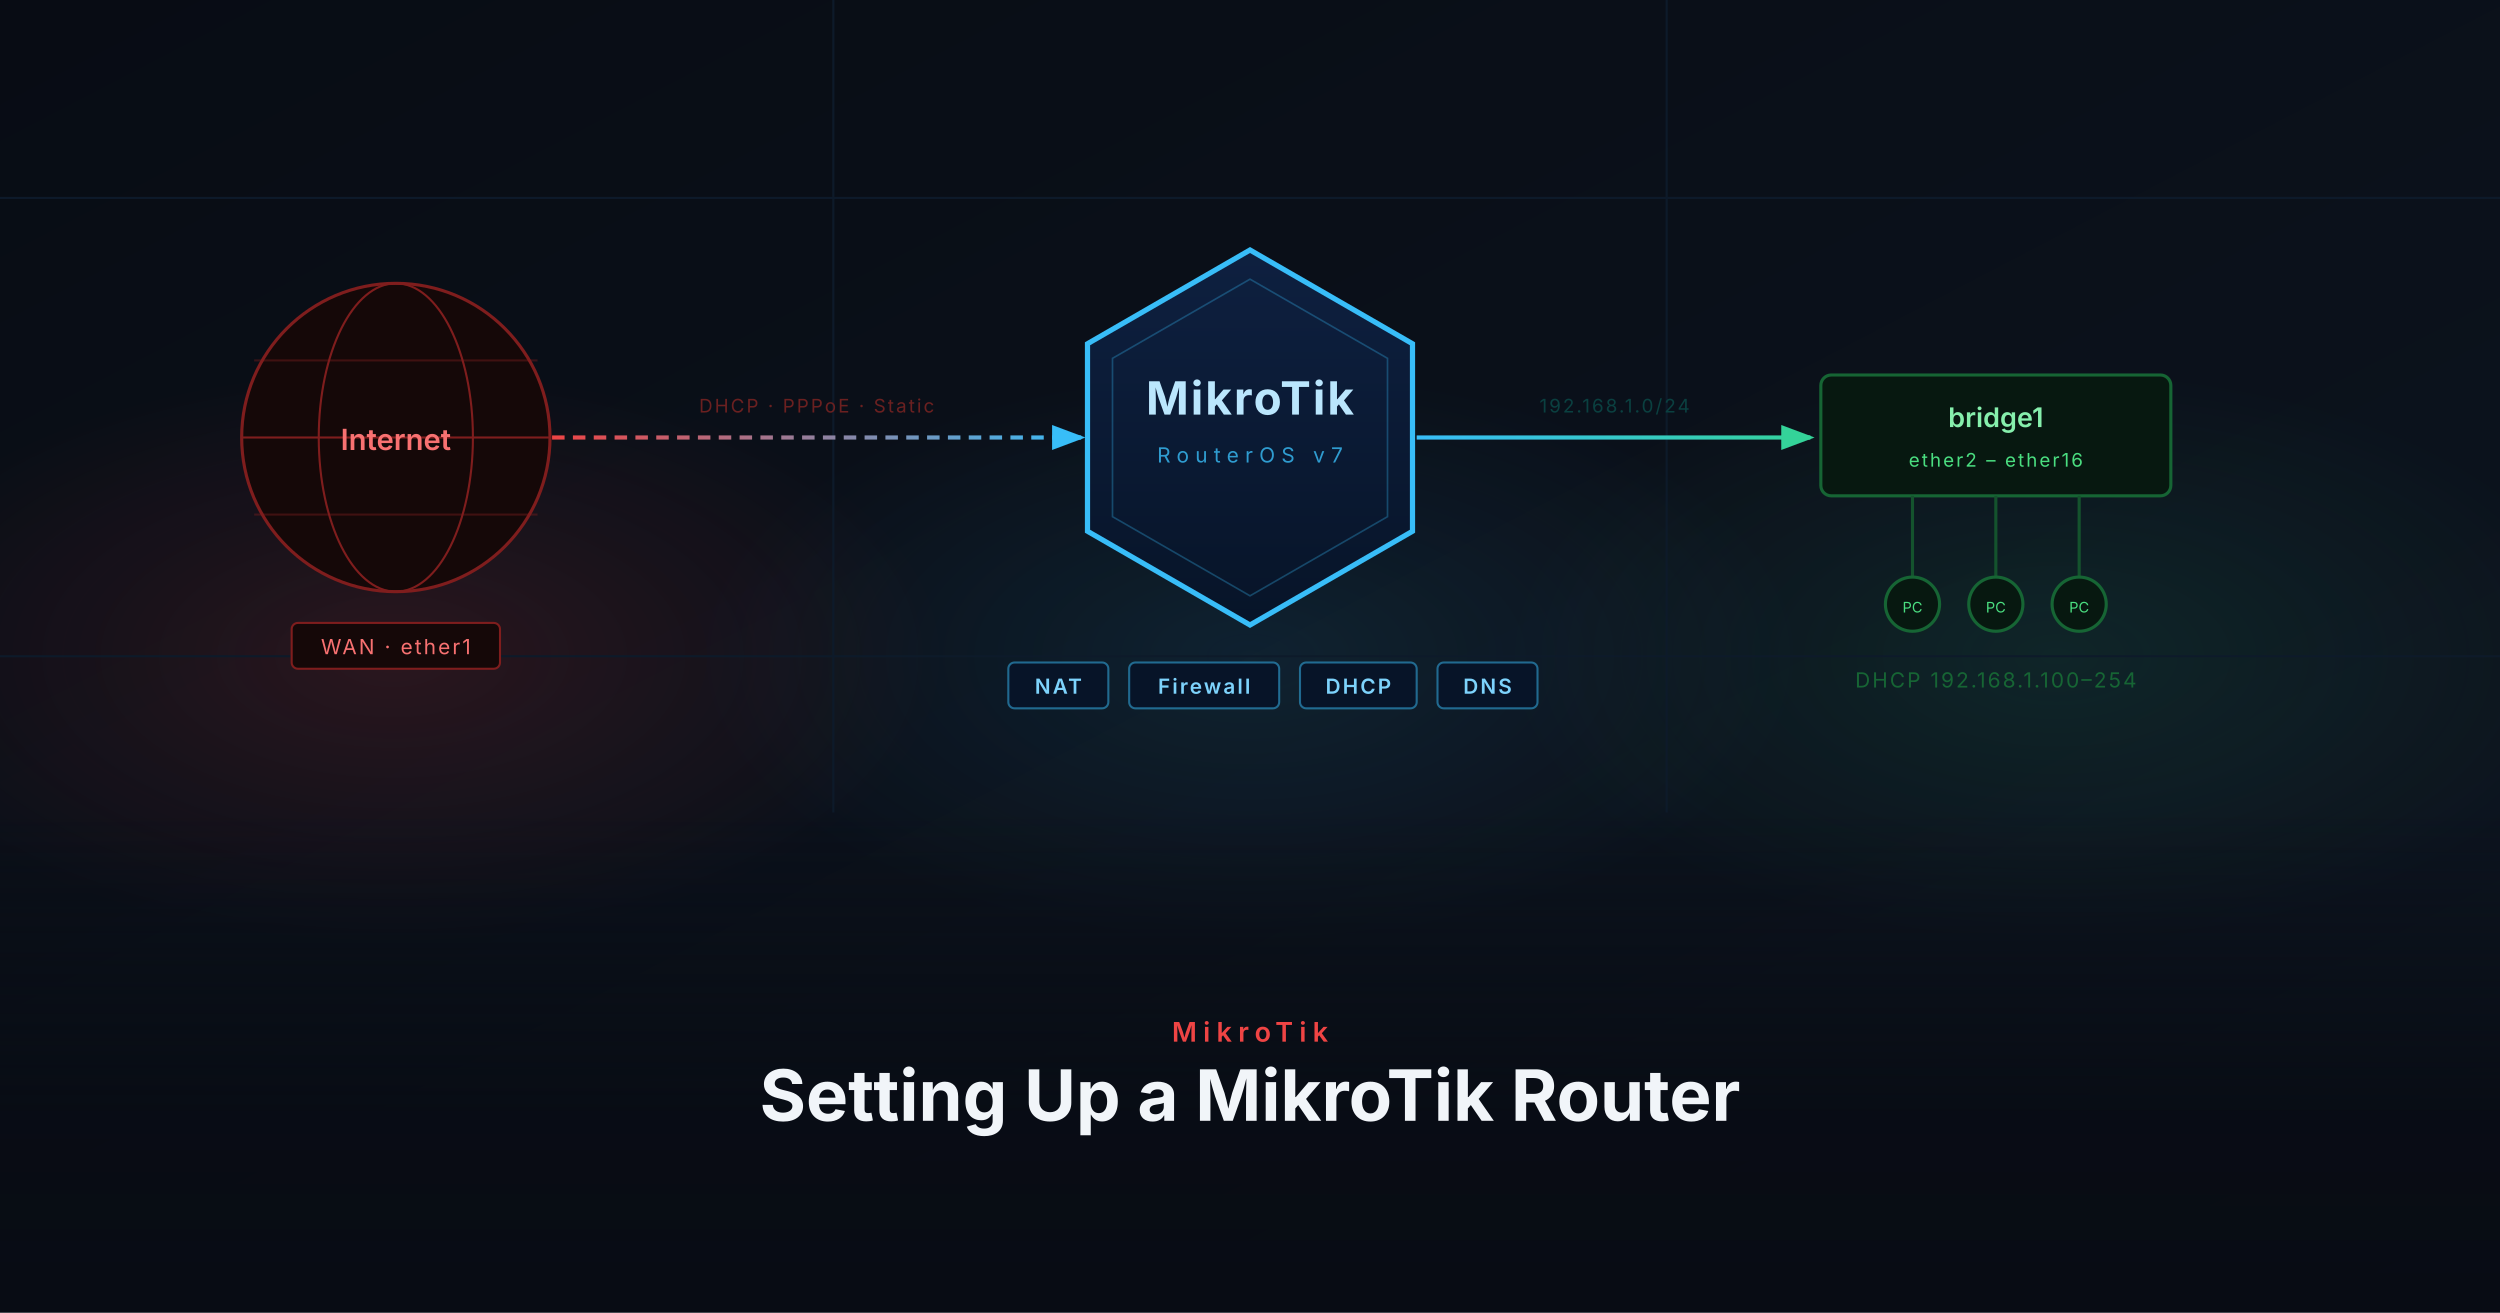
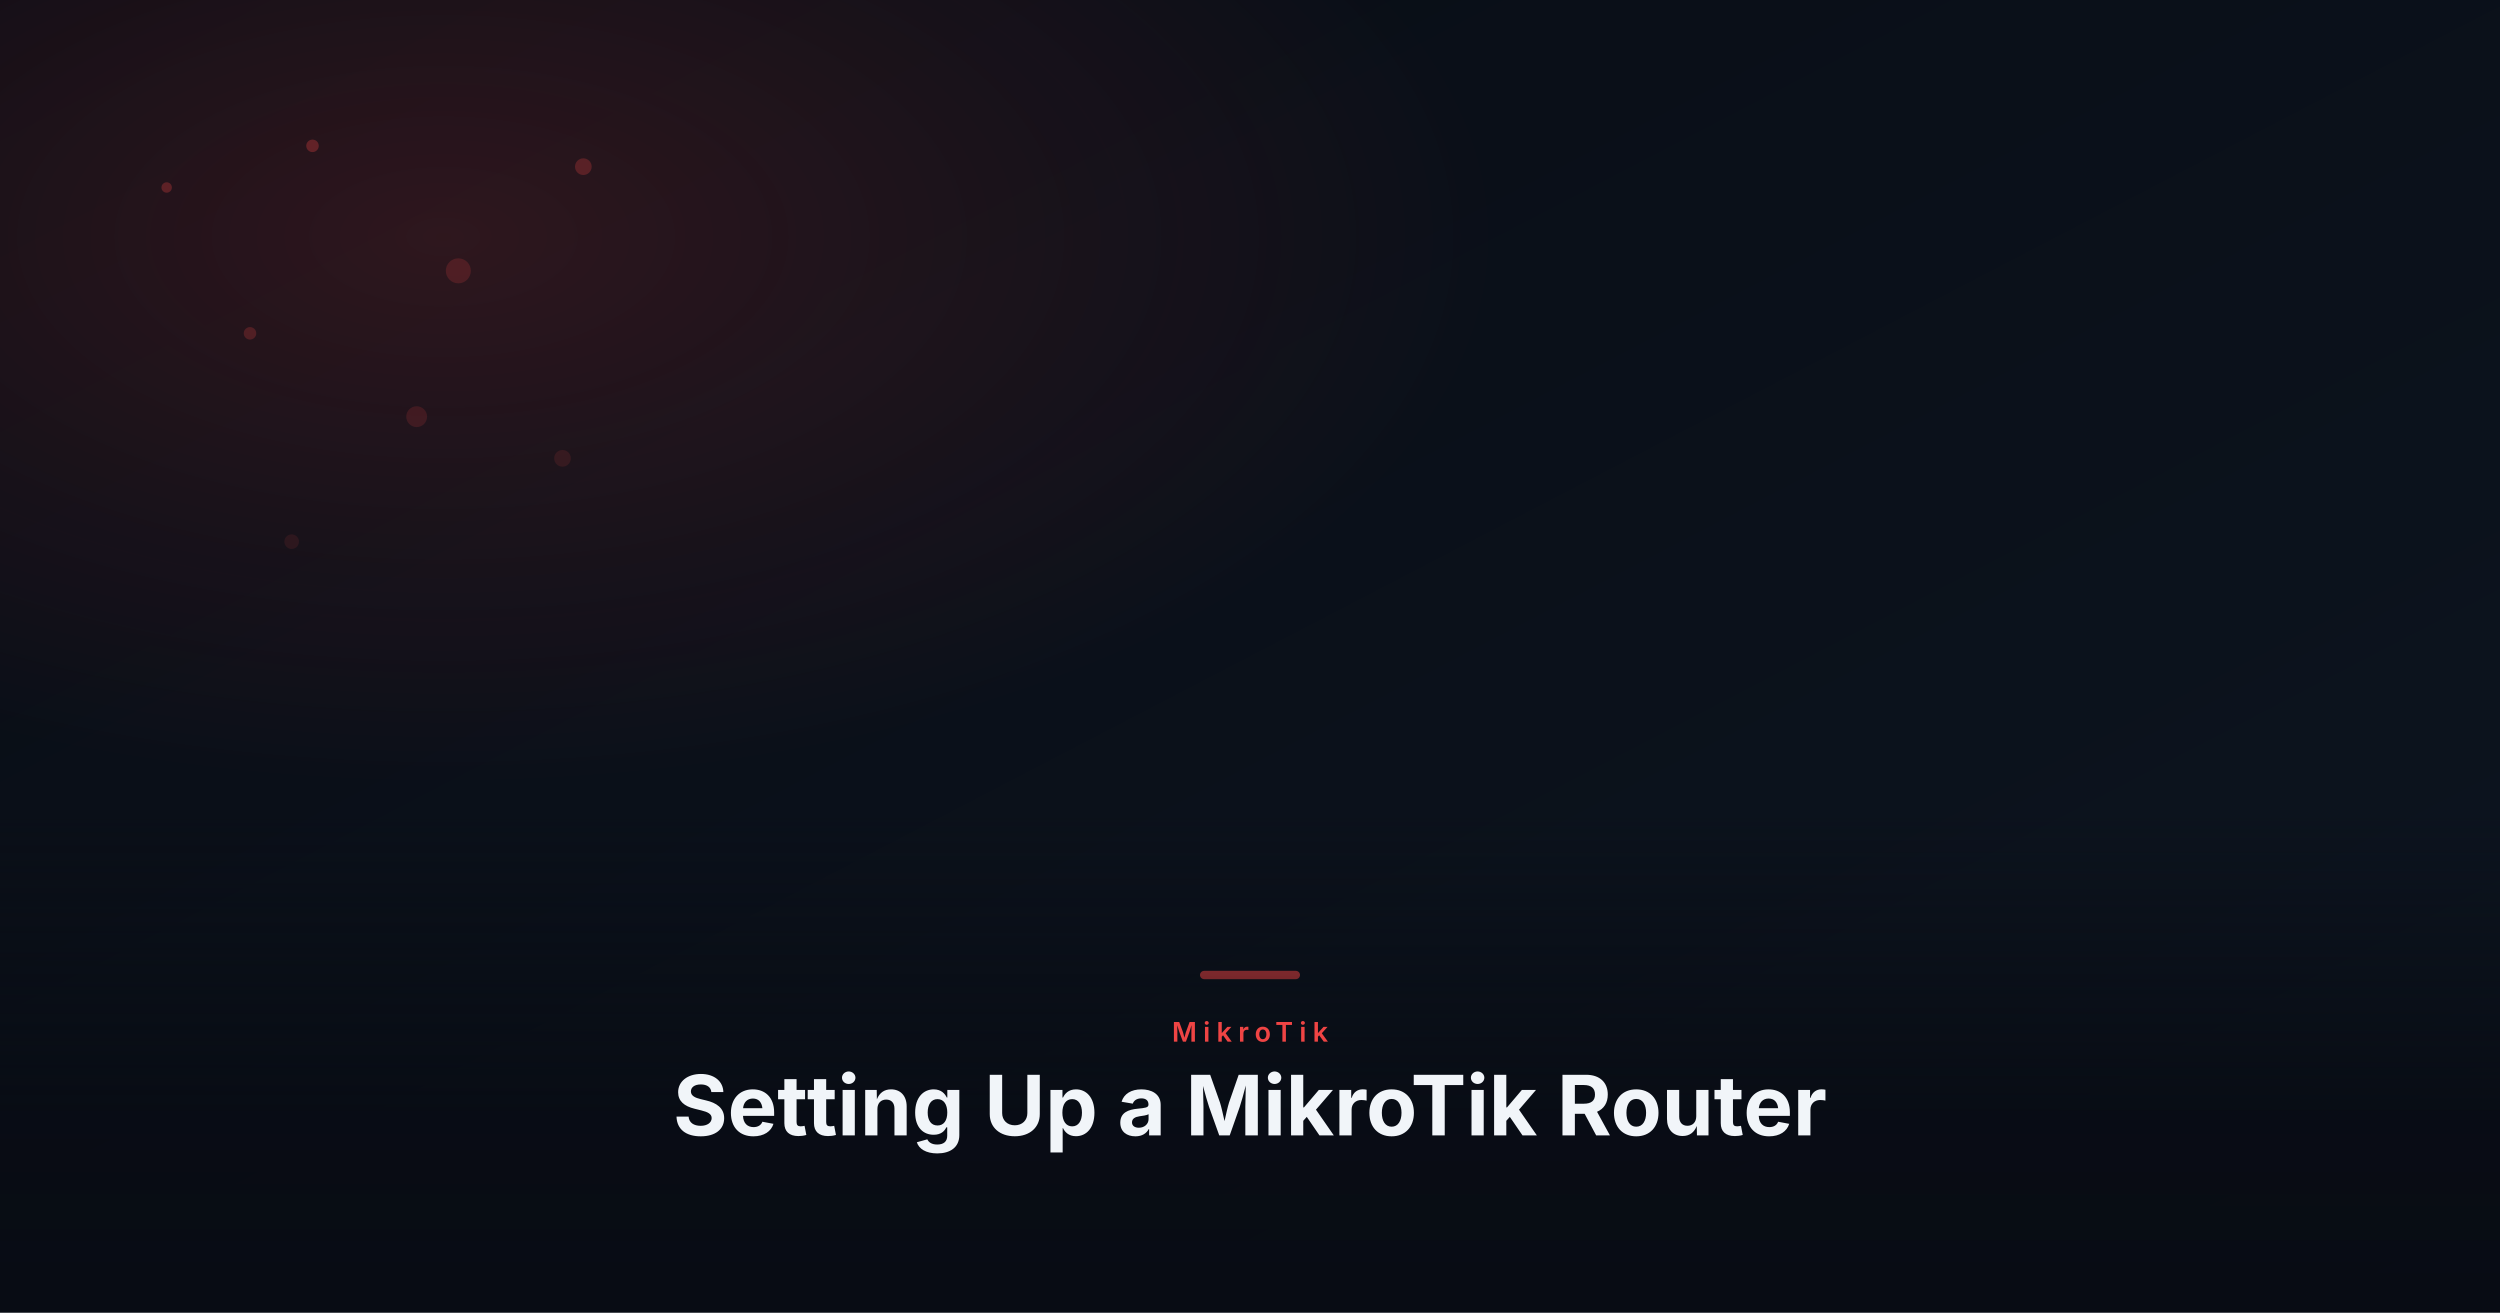
<svg xmlns="http://www.w3.org/2000/svg" viewBox="0 0 1200 630" width="1200" height="630" font-family="system-ui,-apple-system,BlinkMacSystemFont,'Segoe UI',sans-serif">
  <defs>
    <linearGradient id="bg" x1="0" y1="0" x2="1" y2="1">
      <stop offset="0%" stop-color="#080c14" />
      <stop offset="100%" stop-color="#0d1520" />
    </linearGradient>
+     <radialGradient id="glow" cx="18%" cy="18%" r="42%">
+       <stop offset="0%" stop-color="#ef4444" stop-opacity="0.16" />
+       <stop offset="100%" stop-color="#ef4444" stop-opacity="0" />
+     </radialGradient>
    <linearGradient id="textbg" x1="0" y1="0" x2="0" y2="1">
      <stop offset="0%" stop-color="#080c14" stop-opacity="0" />
      <stop offset="60%" stop-color="#080c14" stop-opacity="0.93" />
      <stop offset="100%" stop-color="#080c14" stop-opacity="1" />
    </linearGradient>
-     <linearGradient id="hex-fill" x1="0" y1="0" x2="0" y2="1">
-       <stop offset="0%" stop-color="#0e2040" />
-       <stop offset="100%" stop-color="#071428" />
-     </linearGradient>
-     <radialGradient id="glow-red" cx="16%" cy="50%" r="22%">
-       <stop offset="0%" stop-color="#ef4444" stop-opacity="0.14" />
-       <stop offset="100%" stop-color="#ef4444" stop-opacity="0" />
-     </radialGradient>
-     <radialGradient id="glow-blue" cx="50%" cy="50%" r="22%">
-       <stop offset="0%" stop-color="#38bdf8" stop-opacity="0.10" />
-       <stop offset="100%" stop-color="#38bdf8" stop-opacity="0" />
-     </radialGradient>
-     <radialGradient id="glow-green" cx="82%" cy="50%" r="22%">
-       <stop offset="0%" stop-color="#34d399" stop-opacity="0.10" />
-       <stop offset="100%" stop-color="#34d399" stop-opacity="0" />
-     </radialGradient>
-     <linearGradient id="arr-wan" x1="265" y1="210" x2="519" y2="210" gradientUnits="userSpaceOnUse">
-       <stop offset="0%" stop-color="#ef4444" />
-       <stop offset="100%" stop-color="#38bdf8" />
-     </linearGradient>
-     <linearGradient id="arr-lan" x1="680" y1="210" x2="870" y2="210" gradientUnits="userSpaceOnUse">
-       <stop offset="0%" stop-color="#38bdf8" />
-       <stop offset="100%" stop-color="#34d399" />
-     </linearGradient>
-     <marker id="arr-blue" markerWidth="8" markerHeight="6" refX="7" refY="3" orient="auto">
-       <polygon points="0,0 8,3 0,6" fill="#38bdf8" />
-     </marker>
-     <marker id="arr-green" markerWidth="8" markerHeight="6" refX="7" refY="3" orient="auto">
-       <polygon points="0,0 8,3 0,6" fill="#34d399" />
-     </marker>
  </defs>
  <rect width="1200" height="630" fill="url(#bg)" />
-   <rect width="1200" height="630" fill="url(#glow-red)" />
-   <rect width="1200" height="630" fill="url(#glow-blue)" />
-   <rect width="1200" height="630" fill="url(#glow-green)" />
-   <g stroke="#0d1a2a" stroke-width="1">
-     <line x1="0" y1="95" x2="1200" y2="95" />
-     <line x1="0" y1="315" x2="1200" y2="315" />
-     <line x1="400" y1="0" x2="400" y2="390" />
-     <line x1="800" y1="0" x2="800" y2="390" />
+   <rect width="1200" height="630" fill="url(#glow)" />
+   <g fill="#ef4444">
+     <circle cx="280" cy="80" r="4" opacity="0.25" />
+     <circle cx="220" cy="130" r="6" opacity="0.18" />
+     <circle cx="150" cy="70" r="3" opacity="0.3" />
+     <circle cx="200" cy="200" r="5" opacity="0.15" />
+     <circle cx="120" cy="160" r="3" opacity="0.22" />
+     <circle cx="270" cy="220" r="4" opacity="0.12" />
+     <circle cx="80" cy="90" r="2.5" opacity="0.28" />
+     <circle cx="140" cy="260" r="3.5" opacity="0.1" />
  </g>
-   <circle cx="190" cy="210" r="74" fill="#150808" stroke="#7f1d1d" stroke-width="1.5" />
-   <ellipse cx="190" cy="210" rx="37" ry="74" fill="none" stroke="#7f1d1d" stroke-width="1" />
-   <line x1="116" y1="210" x2="264" y2="210" stroke="#7f1d1d" stroke-width="1" />
-   <line x1="122" y1="173" x2="258" y2="173" stroke="#7f1d1d" stroke-width="1" opacity="0.4" />
-   <line x1="122" y1="247" x2="258" y2="247" stroke="#7f1d1d" stroke-width="1" opacity="0.4" />
-   <text x="190" y="216" text-anchor="middle" font-size="14" fill="#f87171" font-weight="600">Internet</text>
-   <rect x="140" y="299" width="100" height="22" fill="#150808" stroke="#7f1d1d" stroke-width="1" rx="3" />
-   <text x="190" y="314" text-anchor="middle" font-size="10" fill="#f87171" letter-spacing="1">WAN · ether1</text>
-   <line x1="265" y1="210" x2="519" y2="210" stroke="url(#arr-wan)" stroke-width="2" stroke-dasharray="6,4" marker-end="url(#arr-blue)" />
-   <text x="392" y="198" text-anchor="middle" font-size="9" fill="#6b2020" letter-spacing="1">DHCP · PPPoE · Static</text>
-   <polygon points="600,120 678,165 678,255 600,300 522,255 522,165" fill="url(#hex-fill)" stroke="#38bdf8" stroke-width="2.5" />
-   <polygon points="600,134 666,172 666,248 600,286 534,248 534,172" fill="none" stroke="#38bdf8" stroke-width="0.8" stroke-opacity="0.3" />
-   <text x="600" y="199" text-anchor="middle" font-size="22" font-weight="700" fill="#bae6fd" letter-spacing="1">MikroTik</text>
-   <text x="600" y="222" text-anchor="middle" font-size="10" fill="#38bdf8" letter-spacing="3" opacity="0.8">RouterOS v7</text>
-   <g font-size="10" font-weight="600" letter-spacing="1" text-anchor="middle">
-     <rect x="484" y="318" width="48" height="22" fill="#071428" stroke="#38bdf8" stroke-width="1" stroke-opacity="0.5" rx="3" />
-     <text x="508" y="333" fill="#7dd3fc">NAT</text>
-     <rect x="542" y="318" width="72" height="22" fill="#071428" stroke="#38bdf8" stroke-width="1" stroke-opacity="0.5" rx="3" />
-     <text x="578" y="333" fill="#7dd3fc">Firewall</text>
-     <rect x="624" y="318" width="56" height="22" fill="#071428" stroke="#38bdf8" stroke-width="1" stroke-opacity="0.5" rx="3" />
-     <text x="652" y="333" fill="#7dd3fc">DHCP</text>
-     <rect x="690" y="318" width="48" height="22" fill="#071428" stroke="#38bdf8" stroke-width="1" stroke-opacity="0.5" rx="3" />
-     <text x="714" y="333" fill="#7dd3fc">DNS</text>
-   </g>
-   <line x1="680" y1="210" x2="869" y2="210" stroke="url(#arr-lan)" stroke-width="2" marker-end="url(#arr-green)" />
-   <text x="775" y="198" text-anchor="middle" font-size="9" fill="#0a4040" letter-spacing="1">192.168.1.0/24</text>
-   <rect x="874" y="180" width="168" height="58" fill="#071810" stroke="#166534" stroke-width="1.5" rx="5" />
-   <text x="958" y="205" text-anchor="middle" font-size="13" fill="#86efac" font-weight="600">bridge1</text>
-   <text x="958" y="224" text-anchor="middle" font-size="9" fill="#4ade80" letter-spacing="1">ether2 – ether16</text>
-   <line x1="918" y1="238" x2="918" y2="278" stroke="#14532d" stroke-width="1.5" />
-   <line x1="958" y1="238" x2="958" y2="278" stroke="#14532d" stroke-width="1.5" />
-   <line x1="998" y1="238" x2="998" y2="278" stroke="#14532d" stroke-width="1.5" />
-   <circle cx="918" cy="290" r="13" fill="#071810" stroke="#166534" stroke-width="1.5" />
-   <circle cx="958" cy="290" r="13" fill="#071810" stroke="#166534" stroke-width="1.5" />
-   <circle cx="998" cy="290" r="13" fill="#071810" stroke="#166534" stroke-width="1.5" />
-   <text x="918" y="294" text-anchor="middle" font-size="7" fill="#4ade80">PC</text>
-   <text x="958" y="294" text-anchor="middle" font-size="7" fill="#4ade80">PC</text>
-   <text x="998" y="294" text-anchor="middle" font-size="7" fill="#4ade80">PC</text>
-   <text x="958" y="330" text-anchor="middle" font-size="10" fill="#166534" letter-spacing="1">DHCP 192.168.1.100–254</text>
+   <rect x="576" y="466" width="48" height="4" rx="2" fill="#ef4444" />
  <rect x="0" y="390" width="1200" height="240" fill="url(#textbg)" />
  <text x="600" y="500" text-anchor="middle" font-size="13" fill="#ef4444" letter-spacing="3" font-weight="600">MikroTik</text>
-   <text x="600" y="538" text-anchor="middle" font-size="34" font-weight="700" fill="#f1f5f9">Setting Up a MikroTik Router</text>
+   <text x="600" y="545" text-anchor="middle" font-size="40" font-weight="700" fill="#f1f5f9">Setting Up a MikroTik Router</text>
</svg>
